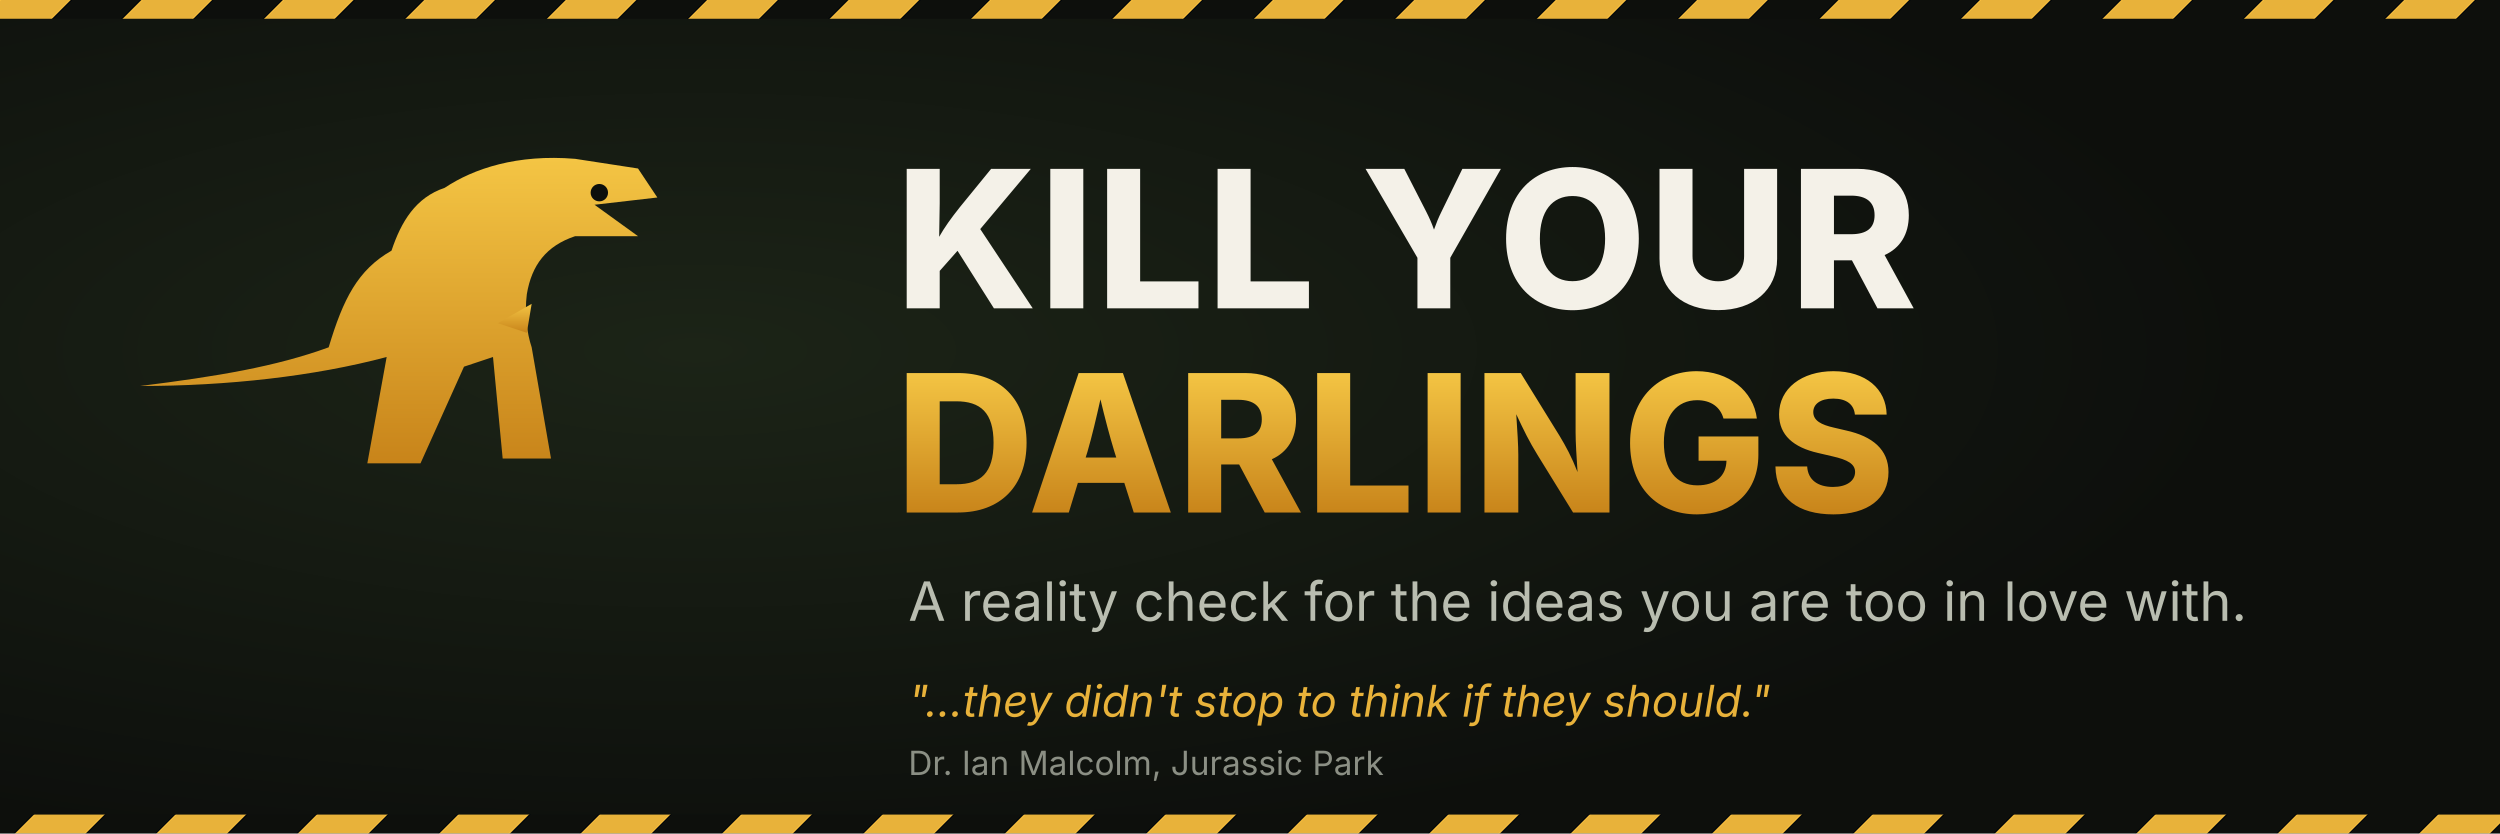
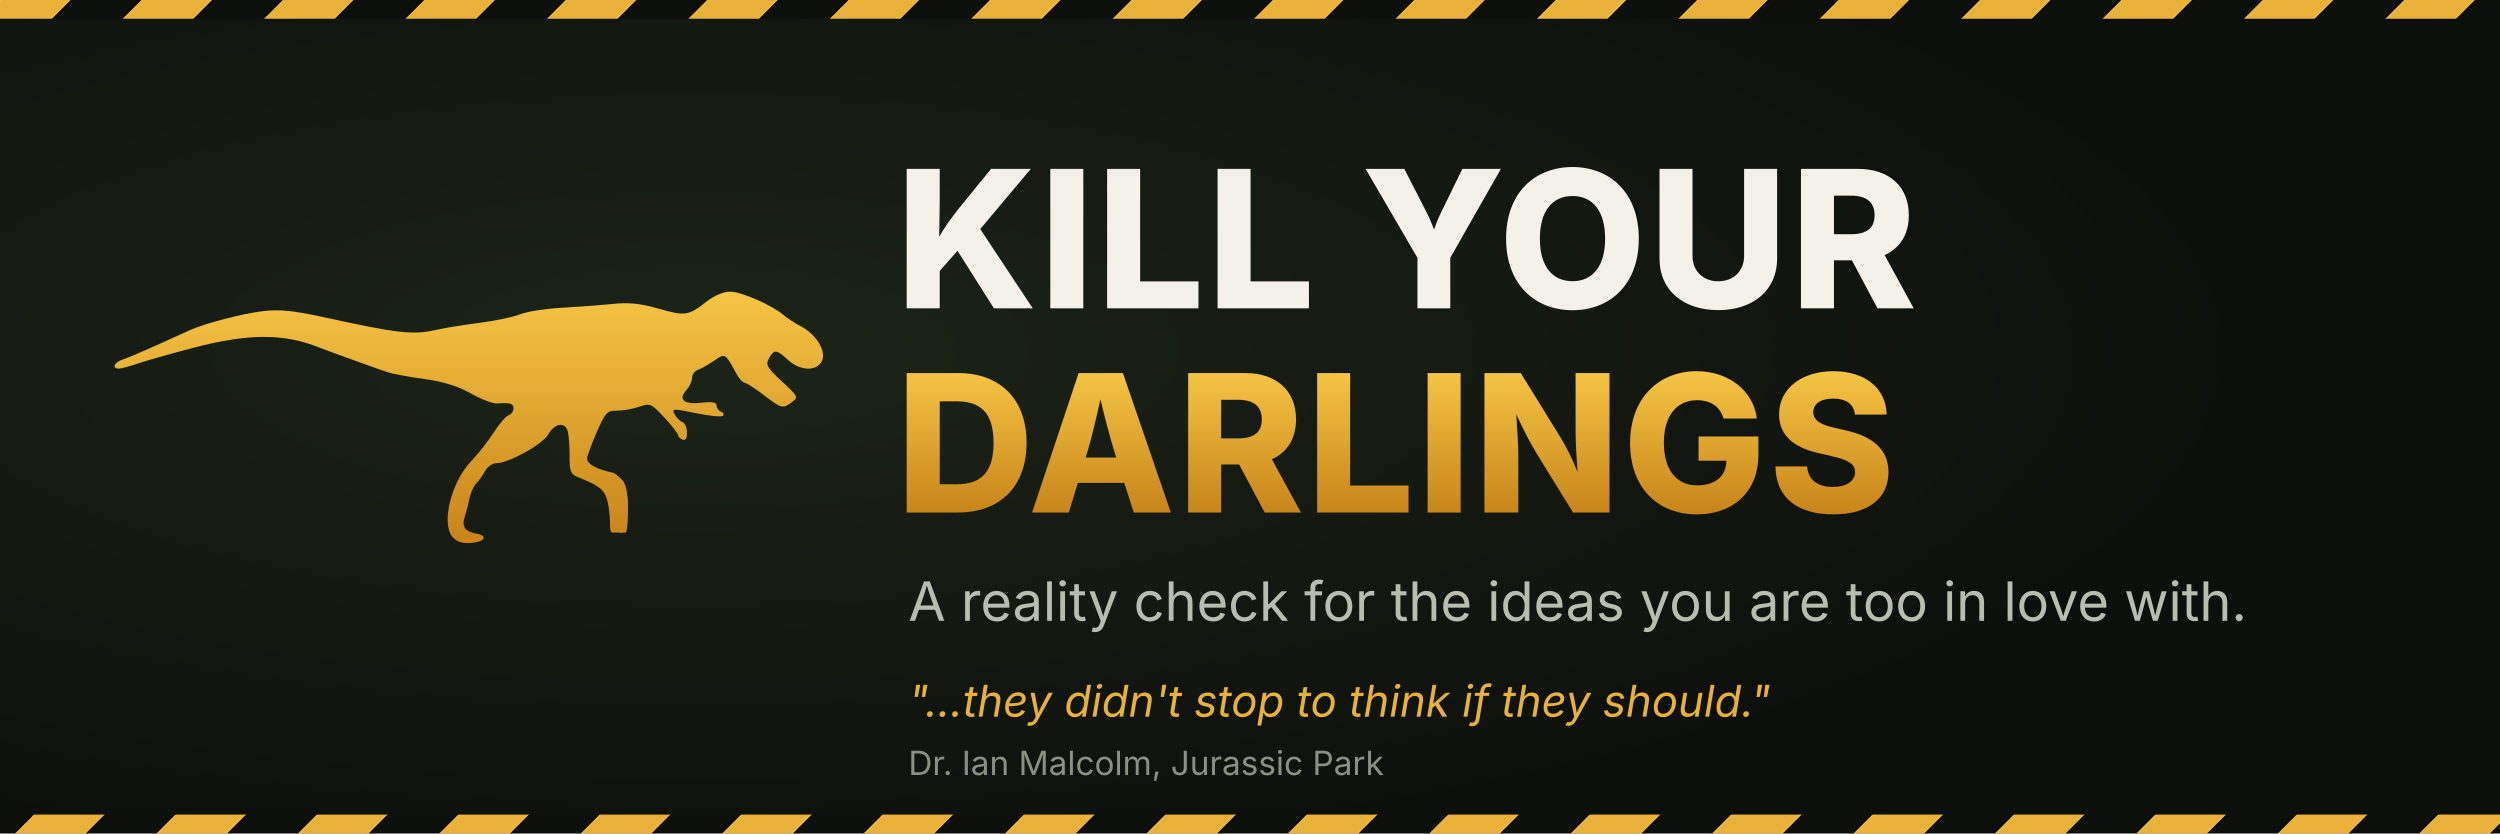
<svg xmlns="http://www.w3.org/2000/svg" viewBox="0 0 1200 400" width="1200" height="400" role="img" aria-label="Kill Your Darlings">
  <defs>
    <linearGradient id="amber" x1="0" y1="0" x2="0" y2="1">
      <stop offset="0" stop-color="#F4C544" />
      <stop offset="1" stop-color="#C8841A" />
    </linearGradient>
    <pattern id="haz" width="48" height="48" patternTransform="rotate(45)" patternUnits="userSpaceOnUse">
      <rect width="48" height="48" fill="#0d0f0c" />
      <rect width="24" height="48" fill="#E8B23A" />
    </pattern>
    <radialGradient id="glow" cx="0.28" cy="0.42" r="0.62">
      <stop offset="0" stop-color="#1c2417" />
      <stop offset="1" stop-color="#0d0f0c" />
    </radialGradient>
  </defs>
  <rect width="1200" height="400" fill="url(#glow)" />
  <rect x="0" y="0" width="1200" height="9" fill="url(#haz)" />
  <rect x="0" y="391" width="1200" height="9" fill="url(#haz)" />
-   <g transform="translate(58,60) scale(1.16)" fill="url(#amber)">
-     <path d="M 8 108       C 40 104 64 100 86 92       C 92 72 98 60 112 52       C 116 40 122 30 134 26       C 146 18 164 12 188 14       L 214 18 L 222 30 L 196 33 L 214 46 L 188 46       C 176 50 170 58 168 70       C 167 78 168 86 170 92       L 178 138 L 158 138 L 154 96       L 142 100 L 124 140 L 102 140 L 110 96       C 80 104 44 108 8 108 Z" />
-     <path d="M 170 74 L 156 82 L 168 86 Z" />
-     <circle cx="198" cy="28" r="3.6" fill="#0d0f0c" />
+   <g transform="translate(55,140) scale(1.68)" fill="url(#amber)">
+     <path d="m 96.583,70.098 c -3.325,-3.674 -0.486,-15.521 5.148,-21.485 2.138,-2.263 5.117,-6.049 6.621,-8.413 1.504,-2.365 3.389,-4.55 4.188,-4.857 0.799,-0.307 1.453,-1.184 1.453,-1.951 0,-1.44 -0.957,-1.736 -4.659,-1.444 -1.188,0.094 -4.578,-1.195 -7.535,-2.863 -3.733,-2.107 -7.809,-3.371 -13.341,-4.136 -4.381,-0.606 -9.09,-1.48 -10.465,-1.941 -3.538,-1.186 -17.11,-6.09 -19.5,-7.045 -10.226,-4.086 -20.314,-4.05 -36.222,0.132 -6.478,1.703 -13.578,3.721 -15.778,4.485 -2.2,0.764 -4.562,1.396 -5.25,1.404 -2.096,0.024 -1.393,-1.805 0.983,-2.559 1.875,-0.595 7.268,-2.952 19.267,-8.42 4.26,-1.941 15.276,-4.8 21.047,-5.462 4.69,-0.538 8.616,-0.132 17.5,1.811 20.999,4.592 25.143,5.059 31.747,3.579 2.579,-0.578 8.218,-1.493 12.532,-2.034 4.313,-0.541 9.492,-1.631 11.509,-2.422 2.016,-0.791 7.266,-1.629 11.666,-1.862 4.4,-0.233 10.925,-0.719 14.5,-1.081 4.989,-0.504 8.105,-0.199 13.406,1.313 7.654,2.183 8.501,2.059 13.738,-2.014 C 171.37,1.098 173.998,0 175.921,0 c 3.144,0 12.104,3.937 15.243,6.697 0.919,0.808 3.169,2.27 5,3.249 4.5,2.406 7.333,7.244 5.857,10.003 -1.549,2.894 -6.251,2.675 -9.622,-0.449 -3.28,-3.04 -4.016,-3.096 -5.451,-0.415 -0.981,1.832 -0.53,2.627 3.715,6.553 4.631,4.283 4.75,4.528 2.89,5.915 -2.662,1.984 -2.925,1.918 -8.127,-2.053 -2.522,-1.925 -4.989,-3.5 -5.483,-3.5 -0.494,0 -1.568,-1.238 -2.387,-2.75 -3.085,-5.697 -3.104,-5.708 -6.209,-3.554 -1.569,1.088 -3.641,2.263 -4.603,2.61 -0.963,0.347 -1.75,1.398 -1.75,2.334 0,0.936 -0.719,2.497 -1.598,3.468 -2.469,2.729 -0.764,4.193 4.228,3.63 3.162,-0.356 4.37,-0.135 4.37,0.801 0,0.712 0.562,1.495 1.25,1.74 0.688,0.246 0.948,0.772 0.58,1.17 -0.369,0.398 -3.839,0.072 -7.711,-0.725 -6.679,-1.374 -6.992,-1.357 -6.091,0.326 0.522,0.976 1.517,1.964 2.211,2.195 0.694,0.231 1.282,1.571 1.306,2.977 0.03,1.693 -0.392,2.389 -1.25,2.06 -0.712,-0.273 -1.295,-0.861 -1.295,-1.306 0,-0.445 -1.766,-2.703 -3.924,-5.017 -3.744,-4.015 -4.072,-4.156 -7.149,-3.084 -1.774,0.618 -4.633,1.124 -6.353,1.124 -2.88,0 -3.344,0.496 -5.851,6.25 -1.497,3.438 -2.723,6.797 -2.723,7.465 1.5e-4,1.557 2.869,3.081 7.68,4.081 0,0 2.215,1.537 2.858,2.672 0.891,1.574 1.137,5.306 1.137,5.306 0.108,3.954 -0.107,8.743 -0.622,9.061 -0.24,-0.004 -0.425,-0.017 -0.635,0.007 -0.5,0.058 -0.682,0.099 -1.04,0.037 -0.283,-0.049 -0.83,-0.036 -1.132,-0.038 -0.264,-0.002 -0.548,-0.044 -0.953,-0.006 -0.971,0.173 -0.661,-3.078 -0.781,-4.334 -0.713,-7.467 -1.449,-8.421 -8.762,-11.354 -2.528,-1.014 -2.75,-1.543 -2.75,-6.543 0,-2.992 -0.273,-6.151 -0.607,-7.021 -0.943,-2.456 -3.73,-1.856 -5.455,1.175 -1.641,2.882 -11.292,8.244 -14.84,8.244 -1.115,0 -2.565,1.003 -3.221,2.229 -0.656,1.226 -1.796,2.833 -2.534,3.57 -0.737,0.737 -1.579,2.547 -1.871,4.021 -0.291,1.474 -0.922,3.9 -1.4,5.392 -0.948,2.953 -0.01,4.306 3.427,4.944 3.276,0.608 2.271,2.321 -1.551,2.642 -2.546,0.214 -4.063,-0.267 -5.36,-1.7 l 0,-3e-5 z" />
  </g>
  <g font-family="Verdana, Geneva, -apple-system, Segoe UI, sans-serif">
    <text x="430" y="148" font-size="92" font-weight="800" letter-spacing="1" fill="#F4F1E8">KILL YOUR</text>
    <text x="430" y="246" font-size="92" font-weight="800" letter-spacing="1" fill="url(#amber)">DARLINGS</text>
    <text x="436" y="298" font-size="26" fill="#b9bdb0">A reality check for the ideas you are too in love with.</text>
    <text x="436" y="344" font-size="21" font-style="italic" fill="#E8B23A">"...they didn't stop to think if they should."</text>
    <text x="436" y="372" font-size="16" fill="#8b8f84">Dr. Ian Malcolm, Jurassic Park</text>
  </g>
</svg>
